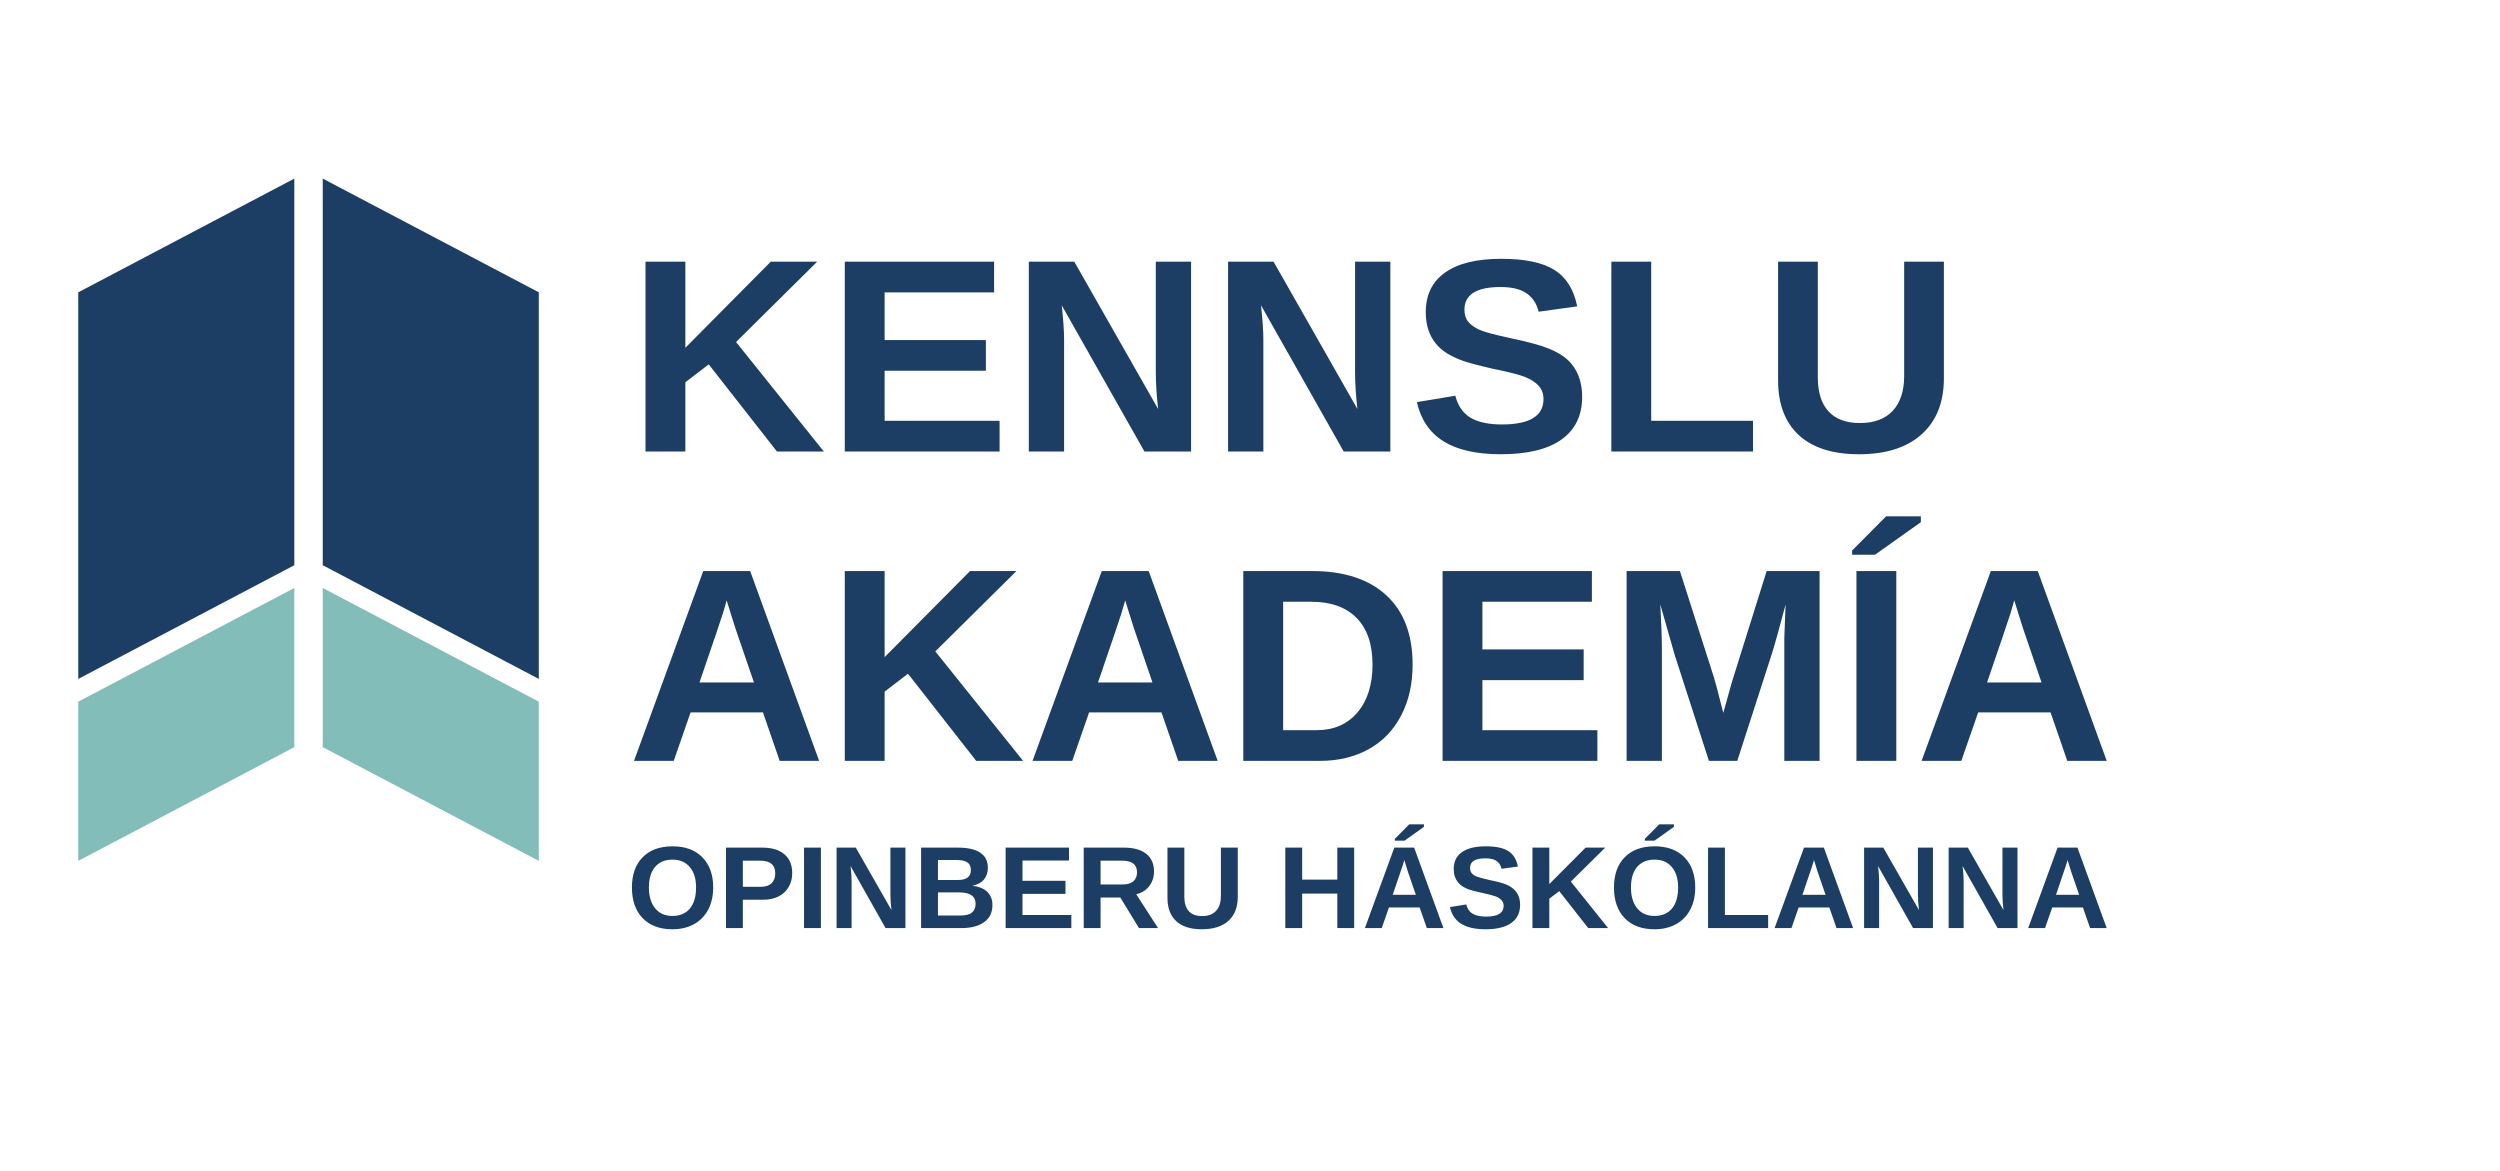
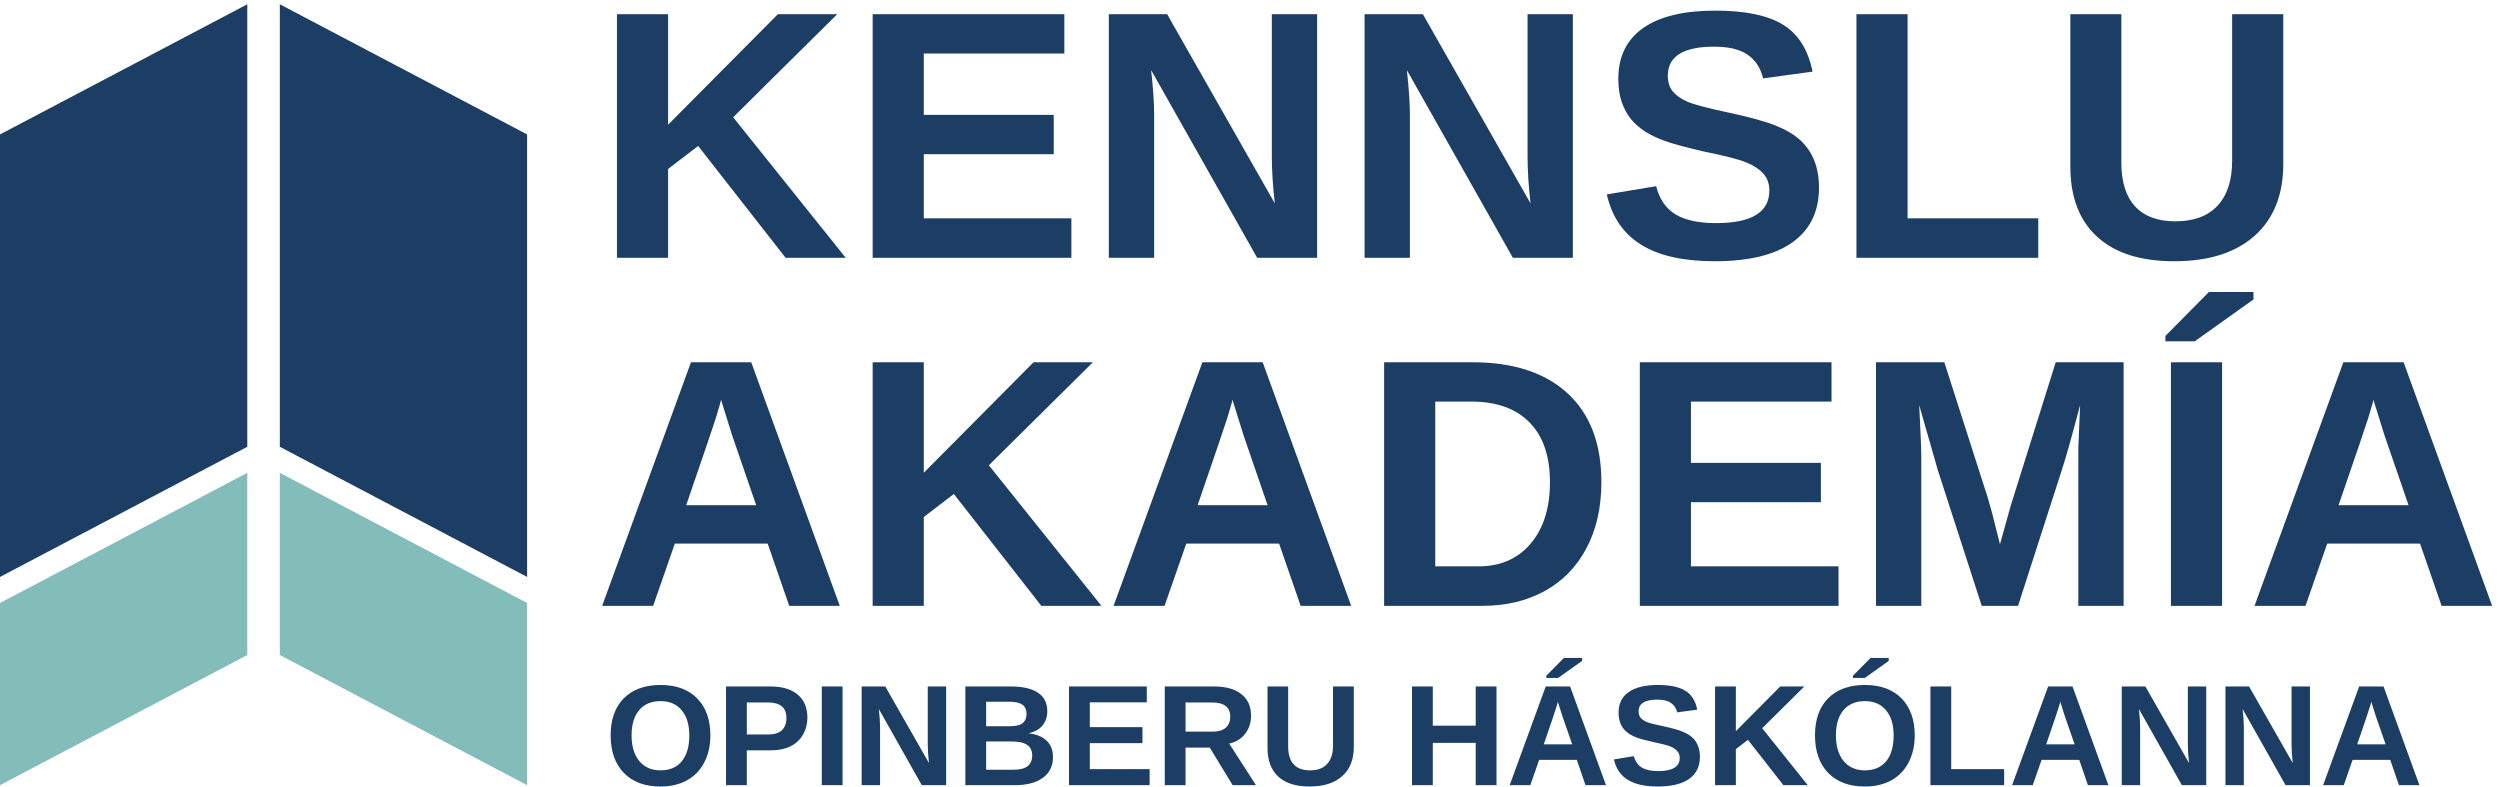
- <svg xmlns="http://www.w3.org/2000/svg" width="299" height="140" viewBox="0 0 299 140" role="img" aria-labelledby="title">
-   <svg x="8" y="20" width="57.8" height="86.36" viewBox="0 0 85 127" aria-hidden="true">
-     <path fill="#1c3e64" d="M45 2 L45 70 L83 90 L83 22 Z" />
-     <path fill="#1c3e64" d="M40 2 L40 70 L2 90 L2 22 Z" />
-     <path fill="#83bdba" d="M45 74 L45 102 L83 122 L83 94 Z" />
-     <path fill="#83bdba" d="M40 74 L40 102 L2 122 L2 94 Z" />
-   </svg>
-   <g fill="#1c3e64" font-family="Arial, Helvetica, sans-serif" font-weight="700">
-     <text x="75" y="54" font-size="33px">KENNSLU</text>
-     <text x="75" y="91" font-size="33px">AKADEMÍA</text>
-     <text x="75" y="111" font-size="14px">OPINBERU HÁSKÓLANNA</text>
+ <svg xmlns="http://www.w3.org/2000/svg" width="261.236" height="82.237" viewBox="0 0 261.236 82.237" role="img" aria-labelledby="t" version="1.1" id="svg18">
+   <defs id="defs22" />
+   <g transform="matrix(0.68,0,0,0.68,-1.36,-0.9129881)" id="g11">
+     <path fill="#1c3e64" d="M 45,2 V 70 L 83,90 V 22 Z" id="path3" />
+     <path fill="#1c3e64" d="M 40,2 V 70 L 2,90 V 22 Z" id="path5" />
+     <path fill="#83bdba" d="m 45,74 v 28 l 38,20 V 94 Z" id="path7" />
+     <path fill="#83bdba" d="m 40,74 v 28 L 2,122 V 94 Z" id="path9" />
+   </g>
+   <g fill="#1c3e64" font-family="Arial, Helvetica, sans-serif" font-weight="700" id="g16" transform="translate(0,0.4470119)">
+     <text id="a" x="62" y="26.49" font-size="37px">KENNSLU</text>
+     <text id="b" x="62" y="62.86" font-size="37px">AKADEMÍA</text>
+     <text id="c" x="63.2" y="81.6" font-size="15px" textLength="196.6" lengthAdjust="spacing">OPINBERU HÁSKÓLANNA</text>
  </g>
</svg>
